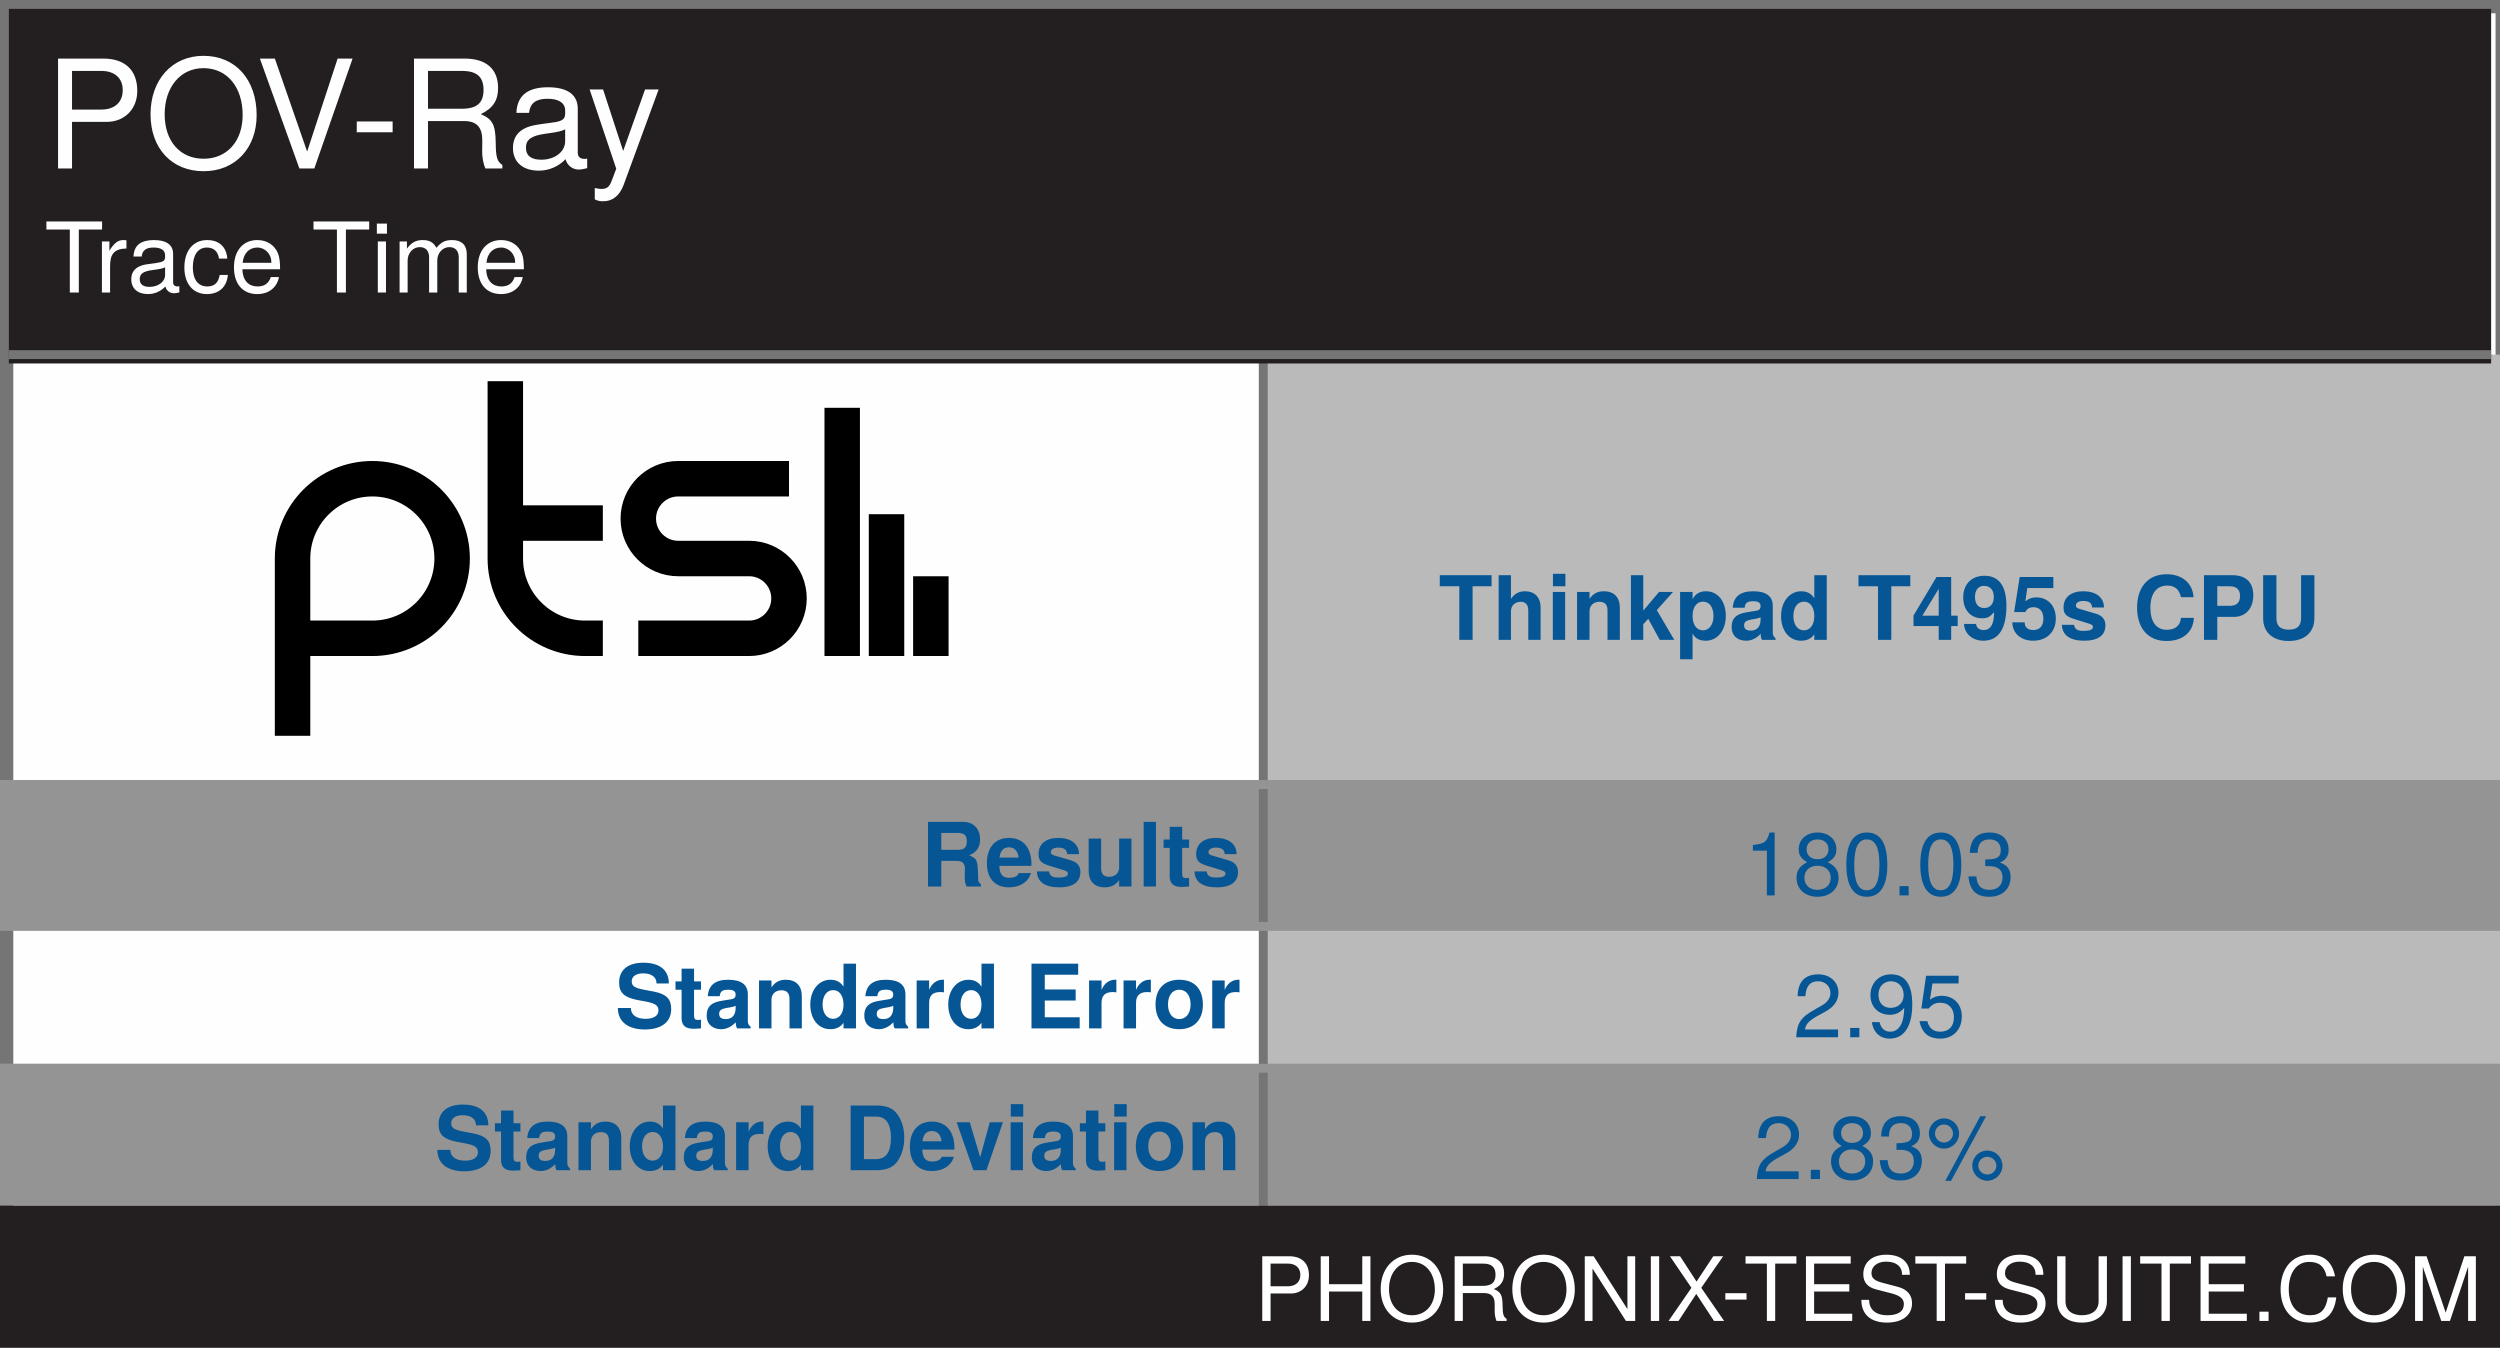
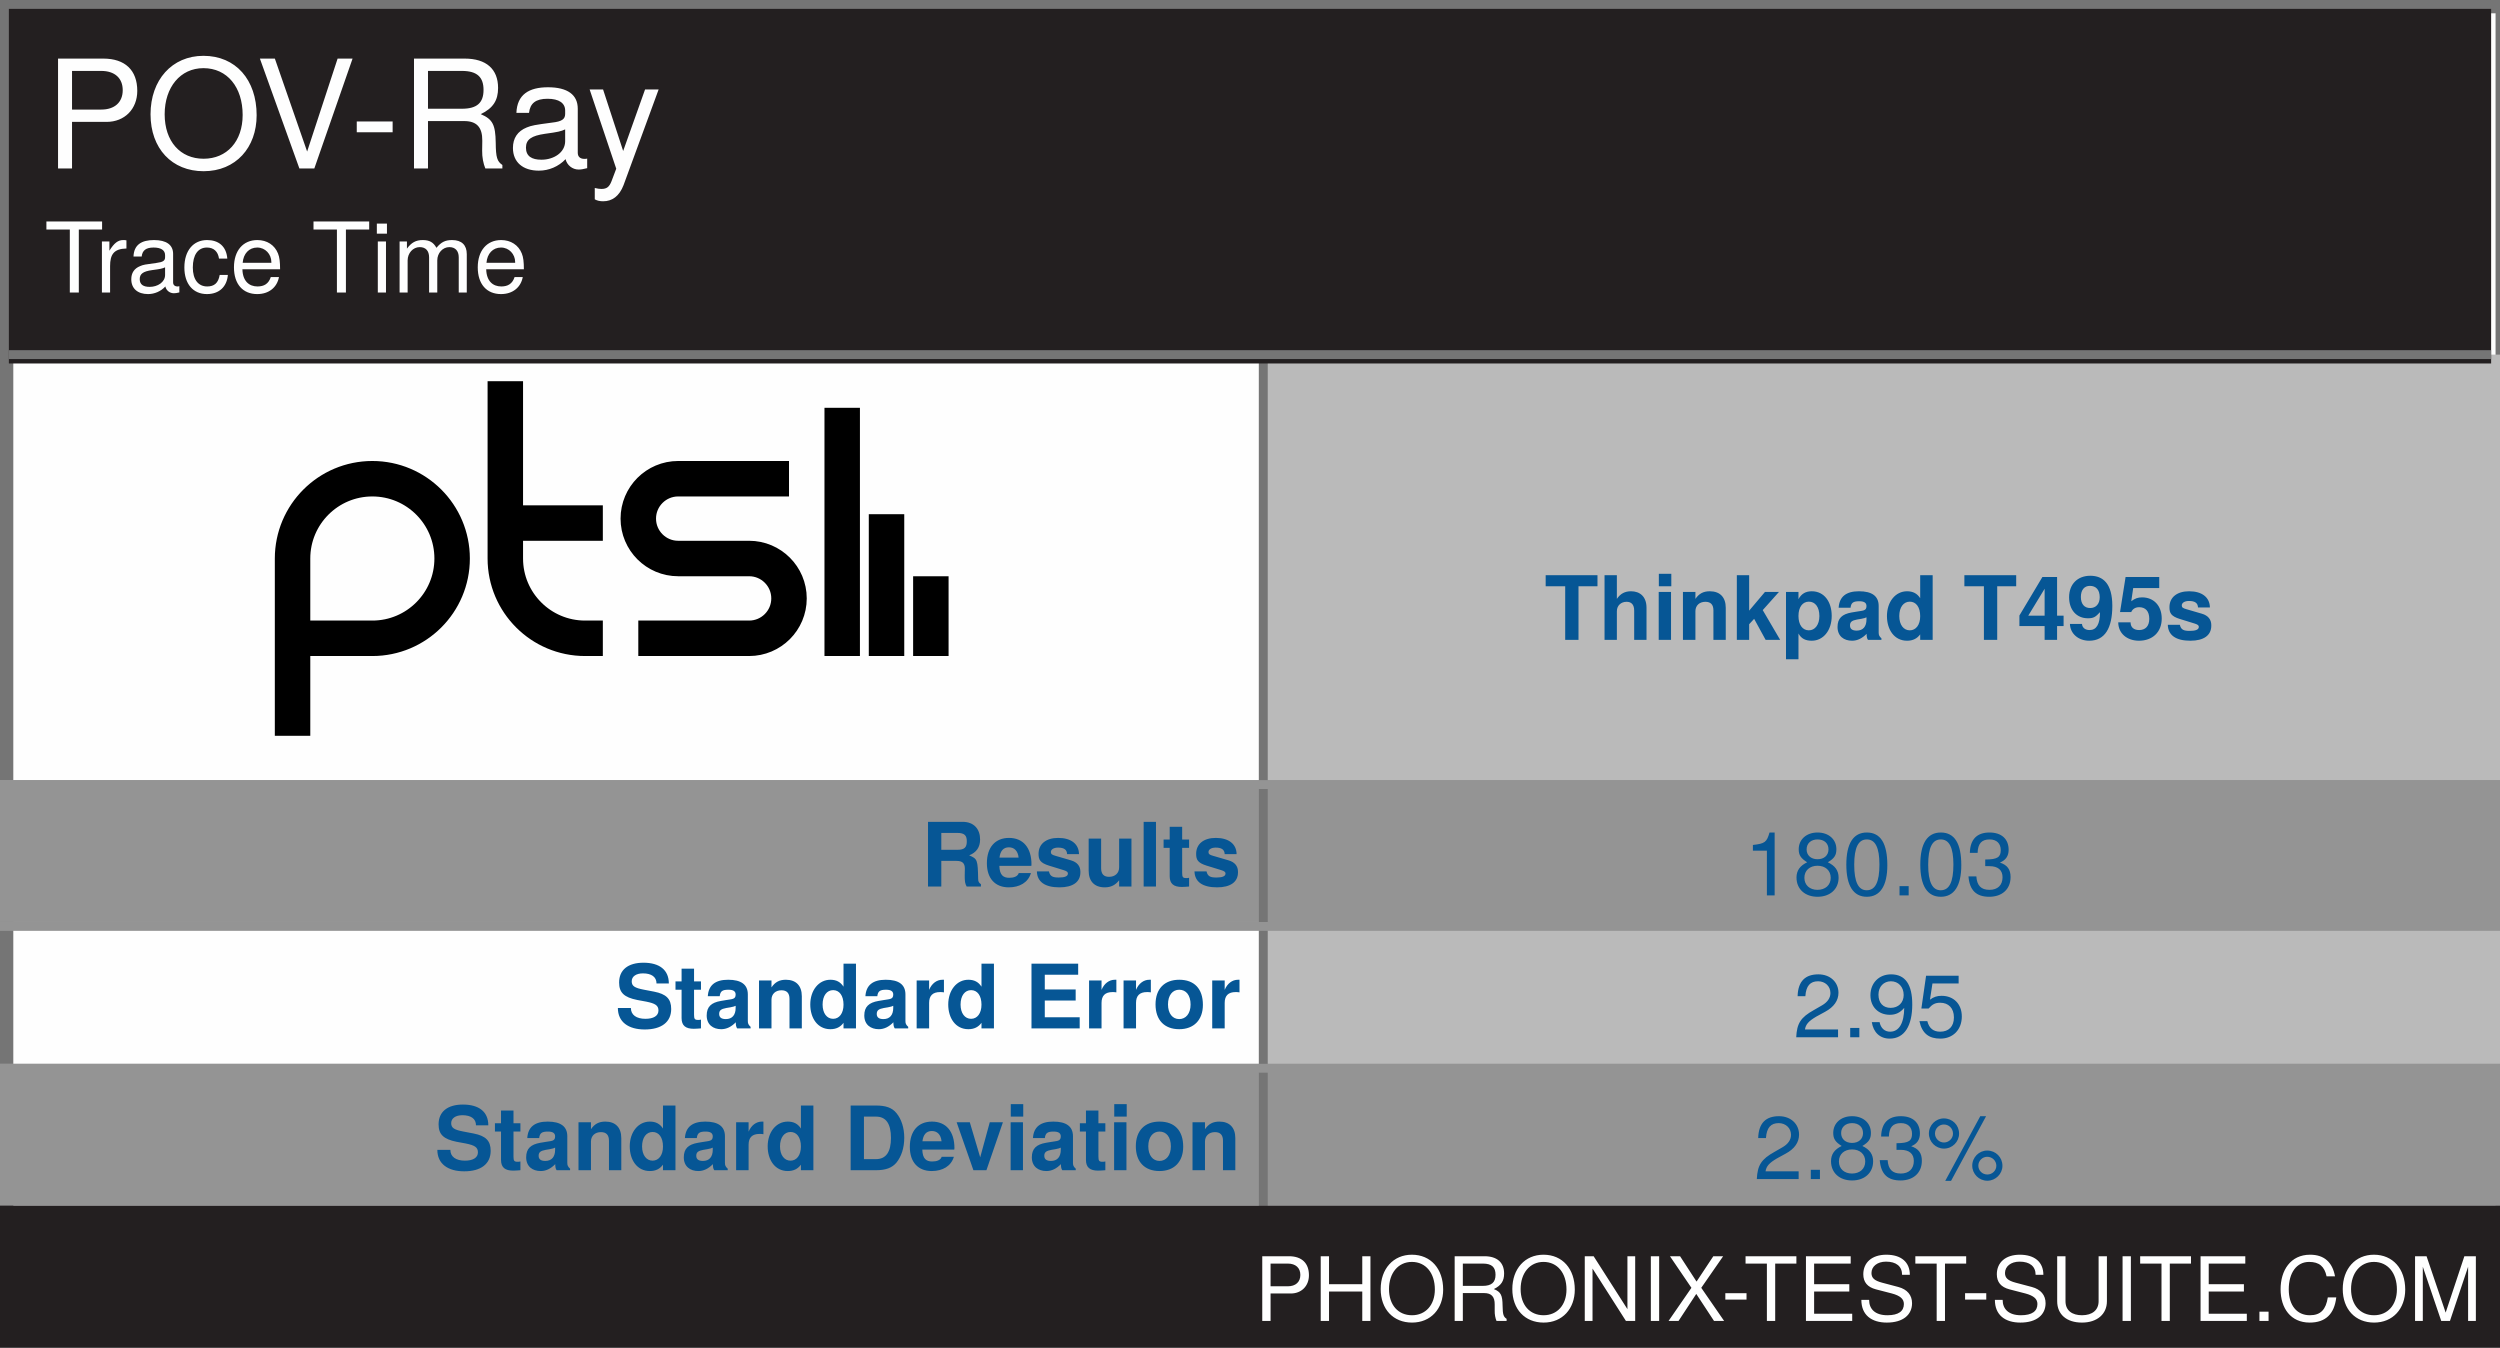
<svg xmlns="http://www.w3.org/2000/svg" xmlns:xlink="http://www.w3.org/1999/xlink" version="1.1" font-family="sans-serif, droid-sans, helvetica, verdana, tahoma" viewbox="0 0 282 152" width="282" height="152" preserveAspectRatio="xMinYMin meet">
  <rect x="0" y="0" width="282" height="152" fill="#FEFEFE" stroke="#757575" stroke-width="2" />
  <rect x="1" y="1" width="281" height="151" fill="#FEFEFE" stroke="#757575" stroke-width="1" />
  <path d="m74 22v9m-5-16v16m-5-28v28m-23-2h12.5c2.485 0 4.5-2.015 4.5-4.5s-2.015-4.5-4.5-4.5h-8c-2.485 0-4.5-2.015-4.5-4.5s2.015-4.5 4.5-4.5h12.5m-21 5h-11m11 13h-2c-4.971 0-9-4.029-9-9v-20m-24 40v-20c0-4.971 4.029-9 9-9 4.971 0 9 4.029 9 9s-4.029 9-9 9h-9" stroke="#000000" stroke-width="4" fill="none" transform="translate(31,43)" />
  <line x1="142" y1="88" x2="282" y2="88" stroke="#BABABA" stroke-width="96" stroke-dasharray="140,140" />
  <line x1="141" y1="88" x2="141" y2="136" stroke="#949494" stroke-width="282" stroke-dasharray="16,16" />
  <line x1="142" y1="88" x2="282" y2="88" stroke="#757575" stroke-width="96" stroke-dasharray="1,139" />
  <rect x="1" y="1" width="280" height="40" fill="#231f20" />
  <text x="5" y="19" font-size="17" fill="#FEFEFE" text-anchor="start">POV-Ray</text>
  <text x="5" y="33" font-size="11" fill="#FEFEFE" text-anchor="start">Trace Time</text>
  <line x1="1" y1="40" x2="281" y2="40" stroke="#757575" stroke-width="1" />
  <g font-size="10" font-weight="bold" fill="#065695" text-anchor="end">
    <text x="140" y="100">Results</text>
    <text x="140" y="116">Standard Error</text>
    <text x="140" y="132">Standard Deviation</text>
  </g>
  <g font-size="10" fill="#065695" font-weight="bold" text-anchor="middle" dominant-baseline="text-before-edge">
-     <text x="212" y="64">Thinkpad T495s CPU</text>
+     <text x="212" y="64">Thinkpad T495s</text>
  </g>
  <g fill="#BABABA" />
  <g text-anchor="middle" font-size="10" fill="#065695">
    <text x="212" y="101" xlink:title="STD Dev: 2.83%;  STD Error: 2.95">180.03</text>
    <text x="212" y="117">2.95</text>
    <text x="212" y="133">2.83%</text>
  </g>
  <line x1="141" y1="88" x2="141" y2="136" stroke="#949494" stroke-width="282" stroke-dasharray="1,15" />
  <rect x="0" y="136" width="282" height="16" fill="#231f20" />
  <a xlink:href="https://www.phoronix-test-suite.com/" xlink:show="new">
    <text x="280" y="149" font-size="10" fill="#FFFFFF" text-anchor="end" xlink:show="new">PHORONIX-TEST-SUITE.COM</text>
  </a>
</svg>
